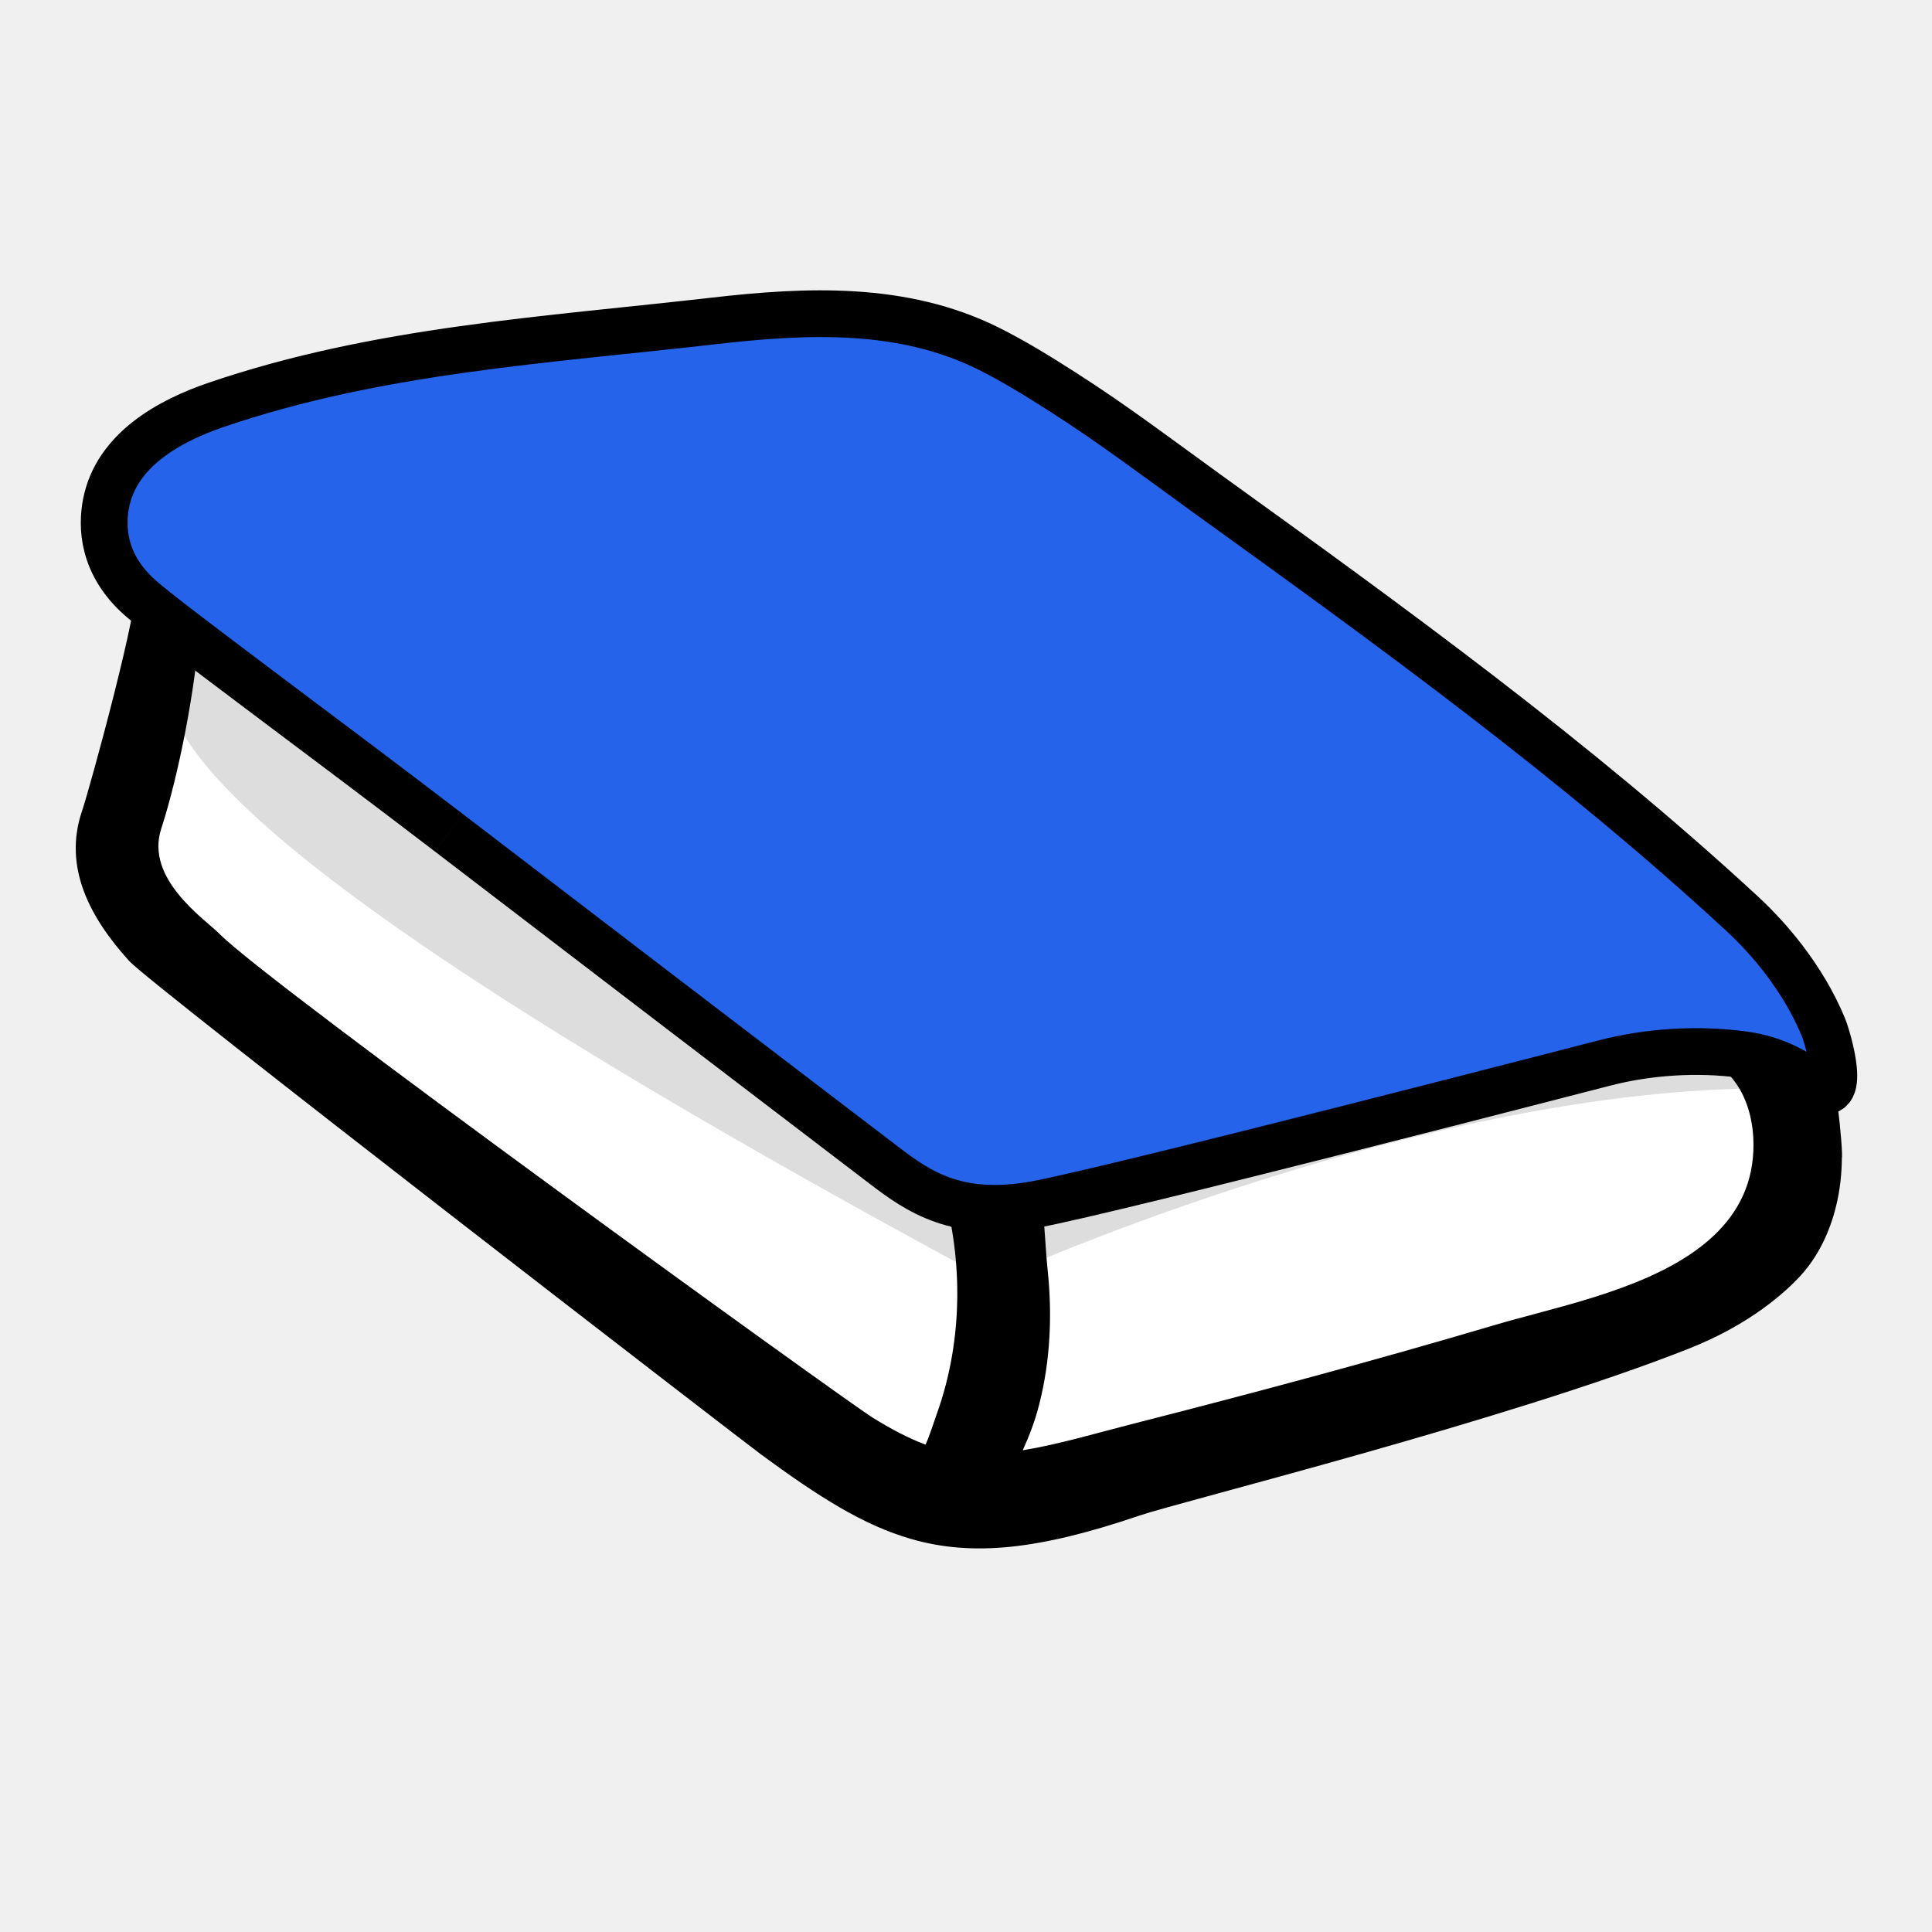
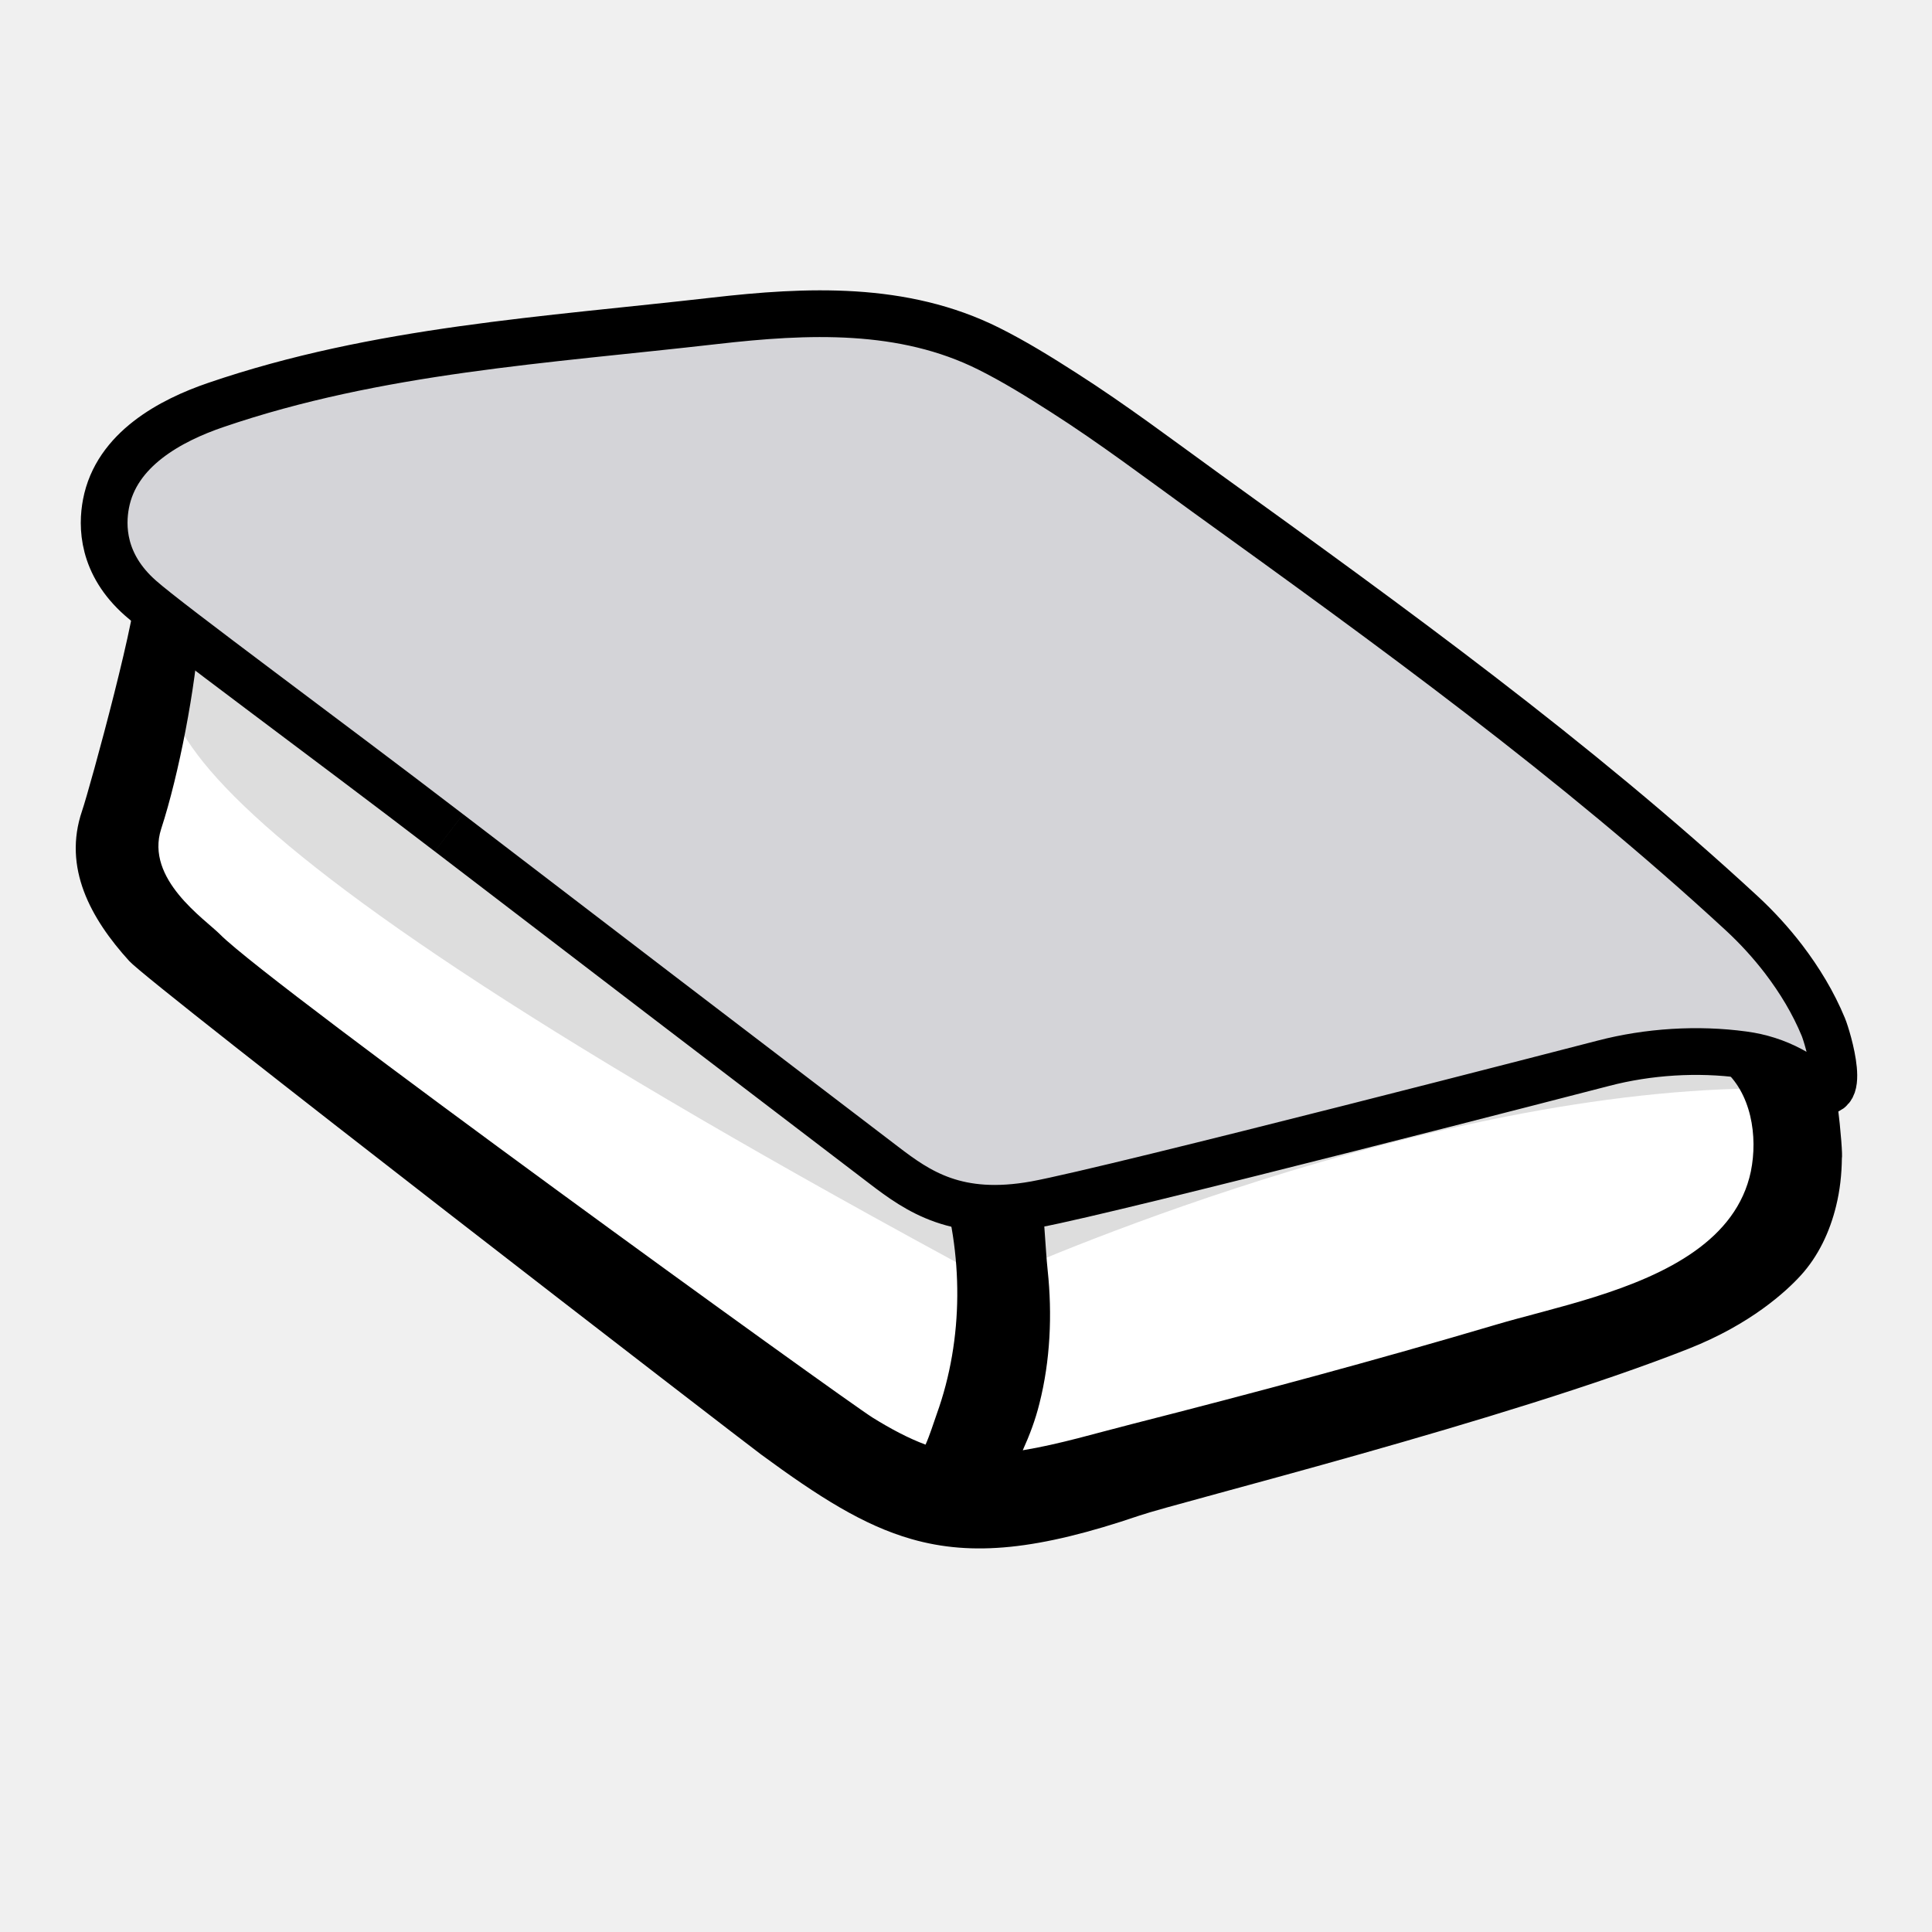
<svg xmlns="http://www.w3.org/2000/svg" xmlns:xlink="http://www.w3.org/1999/xlink" width="160" height="160" viewBox="20 8 124 124" version="1.1" id="svg11">
  <defs id="defs11">
    <linearGradient id="linearGradient29">
      <stop style="stop-color:#949494;stop-opacity:0.458;" offset="0" id="stop29" />
      <stop style="stop-color:#000000;stop-opacity:0;" offset="1" id="stop30" />
    </linearGradient>
    <radialGradient xlink:href="#linearGradient29" id="radialGradient30" cx="72.203" cy="132.585" fx="72.203" fy="132.585" r="29.912" gradientTransform="matrix(1.344128,0,0,0.254884,-21.7976,99.08374)" gradientUnits="userSpaceOnUse" />
  </defs>
  <g id="icon-3" transform="matrix(0.7836271,0,0,0.7836271,-6.829525,-4.076928)">
    <path d="M 31.09,10.015 H 194.433 V 173.358 H 31.09 Z" fill="none" id="path1" style="stroke-width:1.276" />
    <path fill="#f4f4f4" d="M 182.424,108.174 C 182.067,100.096 179.336,94.839 174.385,90.27 162.032,78.874 147.165,67.989 133.46,58.252 127.105,53.735 120.035,47.775 112.672,45.019 102.297,41.127 90.569,42.518 79.455,44.087 c -4.849,0.676 -9.737,1.455 -14.509,2.591 -5.538,1.314 -12.123,2.884 -16.819,6.215 -4.211,2.986 -3.701,6.738 -1.633,10.196 0.306,1.595 0.013,3.101 0.026,4.722 0.026,3.05 -0.319,6.1 -1.059,9.06 -0.472,1.825 -1.097,3.586 -1.697,5.372 -2.348,6.917 4.186,12.697 9.035,16.704 2.705,2.246 5.615,4.249 8.346,6.483 10.592,8.627 21.477,16.436 32.324,24.642 12.723,9.635 17.572,12.991 33.447,7.567 4.288,-1.455 8.665,-2.629 13.055,-3.752 6.202,-1.595 14.458,-3.101 20.507,-5.219 6.125,-2.144 14.025,-4.99 18.516,-9.903 2.246,-2.45 3.216,-5.947 3.229,-9.214 0.153,-0.408 0.23,-0.855 0.204,-1.378" id="path2" style="stroke-width:1.276" />
    <path fill="#bdcf46" d="m 57.429,56.019 c 6.113,-2.578 30.104,-6.291 35.399,-6.917 4.492,-0.523 10.145,-1.238 14.599,-0.574 1.787,0.294 7.555,3.318 13.565,7.389 12.251,8.333 44.562,32.554 46.604,34.43 0.536,0.498 4.99,4.734 2.744,4.709 -2.271,-0.026 -4.517,0.128 -6.763,0.396 -3.828,0.447 -26.173,5.781 -36.318,8.256 -2.016,0.485 -7.44,1.493 -8.933,1.799 -4.249,0.855 -7.721,-0.498 -11.204,-2.922 -7.236,-5.041 -52.231,-39.713 -53.406,-42.163 -0.842,-1.736 0.868,-3.203 3.714,-4.403" id="path3" style="stroke-width:1.276" />
    <path style="fill:#ffffff;fill-opacity:1;stroke-width:13.557;stroke-linecap:round;stroke-linejoin:round;stroke-miterlimit:5.6" d="m 43.762,82.243 9.035,16.704 56.035,40.504 31.136,-5.564 41.755,-14.012 c 0,0 3.114,-15.581 -0.791,-16.832 -3.905,-1.251 -78.538,-29.992 -78.538,-29.992 L 53.715,60.422 Z" id="path13" />
    <path style="fill:#000000;fill-opacity:0.134;stroke-width:13.557;stroke-linecap:round;stroke-linejoin:round;stroke-miterlimit:5.6" d="m 50.576,66.892 c -6.115,4.601 -7.819,14.322 64.85,53.455 0,0 32.808,-14.991 61.285,-15.762 28.476,-0.771 -52.466,-27.94 -52.466,-27.94 l -13.44,30.647 z" id="path26" />
    <path fill="#000000" d="m 183.522,99.675 c -1.404,-3.675 -4.709,-6.585 -7.695,-9.354 -13.667,-12.608 -28.036,-22.945 -43.107,-33.804 -3.867,-2.795 -7.657,-5.487 -11.676,-8.052 -1.991,-1.276 -4.466,-2.348 -6.585,-3.407 -7.019,-3.509 -14.305,-3.254 -21.898,-2.386 -13.795,1.582 -27.13,2.042 -40.376,6.572 -3.688,1.263 -7.312,3.024 -8.154,7.465 -0.332,1.799 0.664,4.849 1.302,6.47 0.51,1.251 -3.739,16.794 -4.377,18.657 -1.582,4.645 0.702,8.805 3.867,12.289 1.736,1.914 50.56,39.547 51.785,40.44 4.658,3.42 8.346,5.781 12.289,6.904 4.99,1.429 10.388,0.893 18.67,-1.927 3.331,-1.136 30.104,-7.784 44.983,-13.667 5.079,-2.003 7.988,-4.696 9.175,-5.998 1.442,-1.582 2.386,-3.586 2.897,-5.691 0.319,-1.289 0.459,-2.616 0.472,-3.905 0.128,-0.396 -0.561,-7.937 -1.57,-10.605 M 57.429,56.019 c 6.113,-2.578 30.104,-6.291 35.399,-6.917 4.492,-0.523 10.145,-1.238 14.599,-0.574 1.787,0.294 7.555,3.318 13.565,7.389 12.251,8.333 44.562,32.554 46.604,34.43 0.536,0.498 4.99,4.734 2.744,4.709 -2.271,-0.026 -4.517,0.128 -6.763,0.396 -3.828,0.447 -26.173,5.781 -36.318,8.256 -2.016,0.485 -7.44,1.493 -8.933,1.799 -4.249,0.855 -7.721,-0.498 -11.204,-2.922 -7.236,-5.041 -52.231,-39.713 -53.406,-42.163 -0.842,-1.736 0.868,-3.203 3.714,-4.403 m -5.156,35.935 c -1.251,-1.263 -6.164,-4.53 -4.836,-8.652 1.455,-4.454 2.833,-11.651 3.139,-16.411 5.551,4.466 57.361,44.013 60.577,44.919 2.004,6.24 2.029,13.246 -0.191,19.41 -0.306,0.855 -0.549,1.684 -0.919,2.514 -1.429,-0.536 -2.82,-1.276 -4.326,-2.208 C 103.331,130.034 56.472,96.179 52.273,91.955 M 173.045,117.885 c -4.658,3.318 -11.689,4.658 -16.283,6.023 -9.864,2.922 -19.805,5.589 -29.772,8.129 -2.973,0.753 -5.959,1.659 -8.984,2.157 0.561,-1.238 1.034,-2.488 1.365,-3.828 0.893,-3.522 1.059,-7.299 0.676,-10.898 -0.204,-1.85 -0.281,-5.219 -0.715,-7.019 0.523,-0.038 12.723,-2.922 22.358,-5.372 9.801,-2.501 21.171,-5.959 28.011,-6.087 2.705,-0.051 4.696,1.2 5.602,1.94 2.386,1.952 2.922,5.564 2.335,8.435 -0.587,2.795 -2.31,4.9 -4.594,6.521" id="path4" style="display:inline;fill:#000000;fill-opacity:1;stroke-width:1.276" />
-     <path fill="#2563eb" d="m 71.007,83.622 c 7.401,5.679 26.722,20.443 35.616,27.22 2.82,2.157 5.985,4.377 12.417,3.216 6.419,-1.174 46.527,-11.562 46.527,-11.562 3.662,-0.957 7.721,-1.212 11.46,-0.702 1.365,0.179 2.693,0.6 3.905,1.251 0.421,0.23 0.881,0.472 1.263,0.766 0.204,0.166 0.345,0.383 0.574,0.536 2.961,2.016 1.149,-4.007 0.804,-4.824 -0.817,-1.978 -1.94,-3.828 -3.241,-5.538 a 29.989,29.989 0 0 0 -3.433,-3.765 C 163.232,77.598 148.135,66.675 133.064,55.815 c -3.867,-2.795 -7.695,-5.691 -11.715,-8.256 -1.991,-1.276 -4.007,-2.527 -6.125,-3.586 -7.019,-3.509 -14.88,-3.152 -22.46,-2.284 -13.808,1.582 -27.602,2.361 -40.849,6.891 -3.701,1.263 -8.154,3.637 -8.997,8.091 -0.345,1.799 -0.345,4.939 2.833,7.733 2.323,2.067 15.505,11.74 25.254,19.218" id="path5" style="fill:#2563eb;fill-opacity:1;stroke-width:3.828;stroke:#000000;stroke-opacity:1;stroke-dasharray:none" />
+     <path fill="#d4d4d8" d="m 71.007,83.622 c 7.401,5.679 26.722,20.443 35.616,27.22 2.82,2.157 5.985,4.377 12.417,3.216 6.419,-1.174 46.527,-11.562 46.527,-11.562 3.662,-0.957 7.721,-1.212 11.46,-0.702 1.365,0.179 2.693,0.6 3.905,1.251 0.421,0.23 0.881,0.472 1.263,0.766 0.204,0.166 0.345,0.383 0.574,0.536 2.961,2.016 1.149,-4.007 0.804,-4.824 -0.817,-1.978 -1.94,-3.828 -3.241,-5.538 a 29.989,29.989 0 0 0 -3.433,-3.765 C 163.232,77.598 148.135,66.675 133.064,55.815 c -3.867,-2.795 -7.695,-5.691 -11.715,-8.256 -1.991,-1.276 -4.007,-2.527 -6.125,-3.586 -7.019,-3.509 -14.88,-3.152 -22.46,-2.284 -13.808,1.582 -27.602,2.361 -40.849,6.891 -3.701,1.263 -8.154,3.637 -8.997,8.091 -0.345,1.799 -0.345,4.939 2.833,7.733 2.323,2.067 15.505,11.74 25.254,19.218" id="path5" style="fill:#d4d4d8;fill-opacity:1;stroke-width:3.828;stroke:#000000;stroke-opacity:1;stroke-dasharray:none" />
  </g>
</svg>
